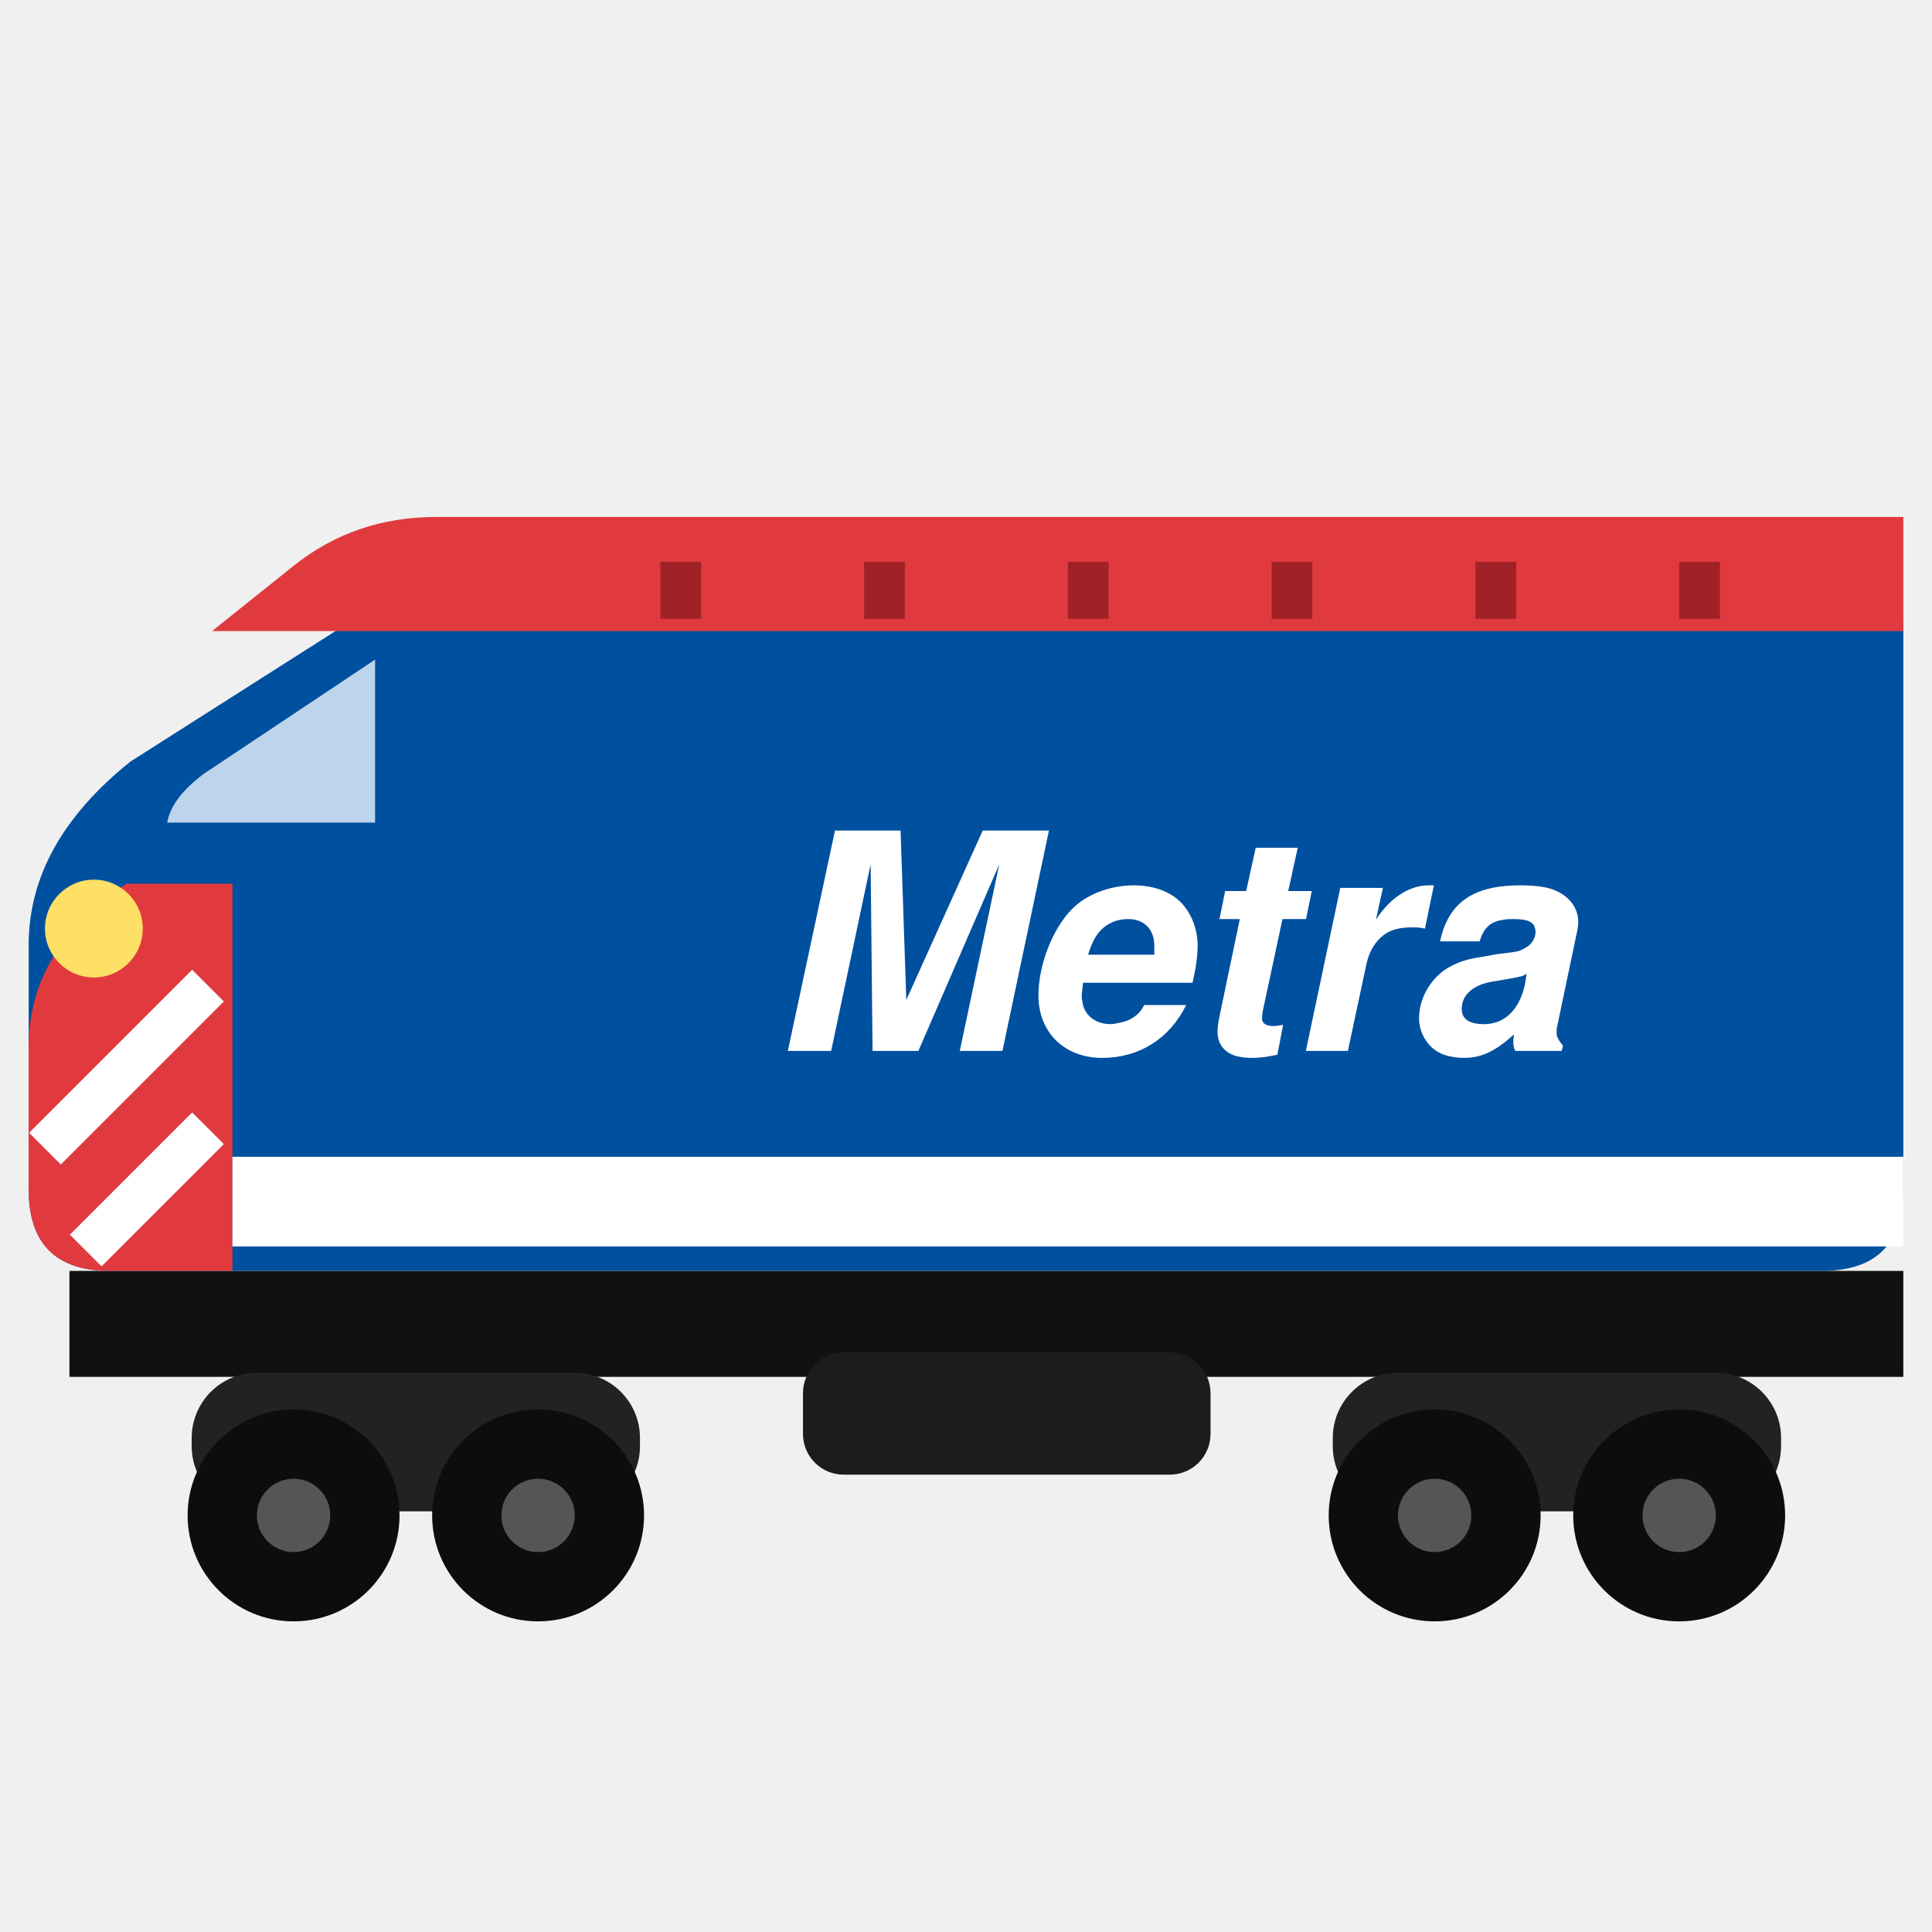
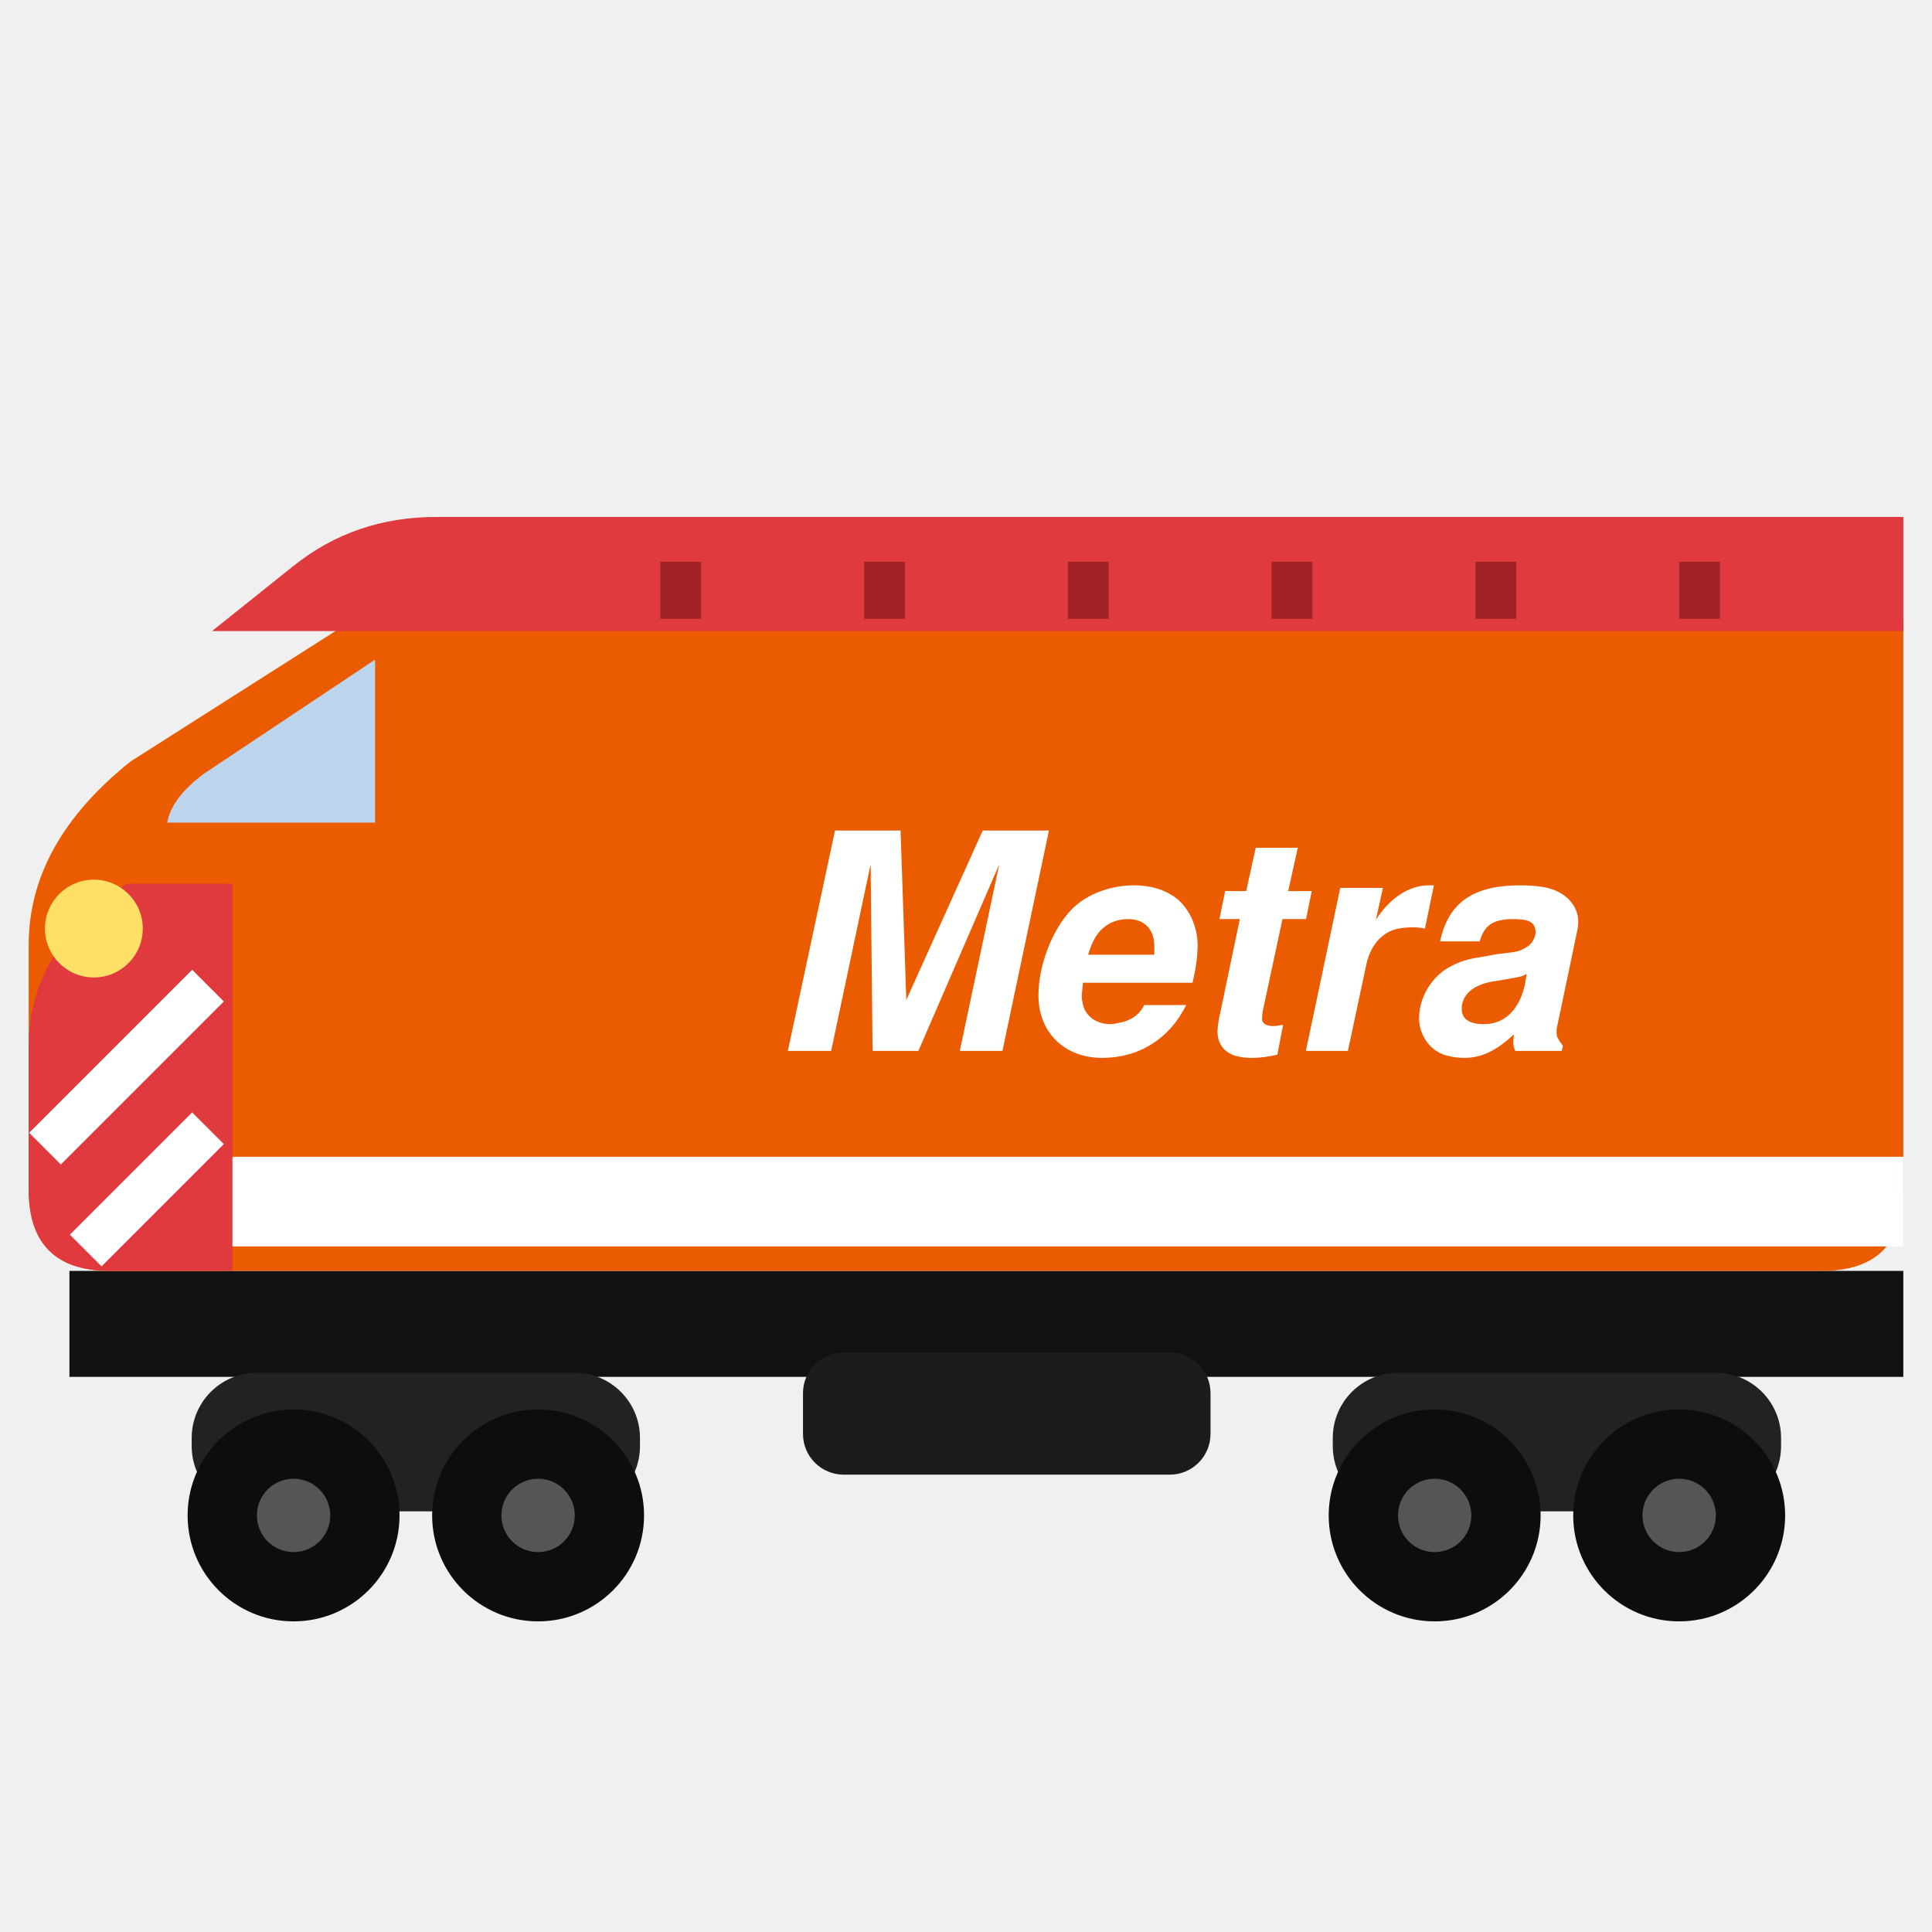
<svg xmlns="http://www.w3.org/2000/svg" viewBox="0 0 64 64">
  <g transform="translate(32,34) scale(1.35) translate(-32,-34)">
    <g transform="translate(64,0) scale(-1,1)">
      <g>
        <rect x="9" y="40" width="45" height="2.6" fill="#111111" />
        <rect x="26" y="42" width="10" height="3" rx="1" fill="#1c1c1c" />
        <rect x="12" y="42.5" width="11" height="3.4" rx="1.6" fill="#222222" />
        <rect x="40" y="42.5" width="11" height="3.4" rx="1.6" fill="#222222" />
        <g fill="#0d0d0d">
          <circle cx="14.5" cy="46" r="2.6" />
          <circle cx="20.5" cy="46" r="2.6" />
          <circle cx="42.5" cy="46" r="2.6" />
          <circle cx="48.5" cy="46" r="2.6" />
        </g>
        <g fill="#555555">
          <circle cx="14.5" cy="46" r=".9" />
          <circle cx="20.5" cy="46" r=".9" />
          <circle cx="42.5" cy="46" r=".9" />
          <circle cx="48.5" cy="46" r=".9" />
        </g>
-         <path d="M9 24 h38 l5.5 3.5 q2.5 2 2.5 4.5 v6 q0 2 -2 2 h-42 q-2 0 -2 -2 z" fill="#0050a0" />
+         <path d="M9 24 h38 l5.5 3.5 q2.5 2 2.5 4.5 v6 q0 2 -2 2 h-42 q-2 0 -2 -2 z" fill="#EB5C00" />
        <path d="M9 21.5 h36 q2 0 3.5 1.2 l2 1.6 -41.5 0 z" fill="#e03a3e" />
        <g stroke="#a02226" stroke-width="1">
          <line x1="14" y1="22.6" x2="14" y2="24" />
          <line x1="19" y1="22.6" x2="19" y2="24" />
          <line x1="24" y1="22.6" x2="24" y2="24" />
          <line x1="29" y1="22.6" x2="29" y2="24" />
          <line x1="34" y1="22.6" x2="34" y2="24" />
          <line x1="39" y1="22.6" x2="39" y2="24" />
        </g>
        <path d="M46.5 25 l4.2 2.8 q.8 .6 .9 1.2 l-5.1 0 z" fill="#bcd4ec" />
        <path d="M52.6 30.5 q2.4 1.6 2.4 4v3.5 q0 2 -2 2 h-3 v-9.5 z" fill="#e03a3e" />
        <g stroke="#ffffff" stroke-width="1.1">
          <line x1="50.6" y1="33" x2="54.6" y2="37" />
          <line x1="50.6" y1="36.5" x2="53.6" y2="39.5" />
        </g>
        <rect x="9" y="37.2" width="41" height="2.2" fill="#ffffff" />
        <text x="27" y="34.6" font-family="Helvetica, Arial, sans-serif" font-size="7.4" font-weight="bold" font-style="italic" fill="#ffffff" text-anchor="middle" transform="translate(54,0) scale(-1,1)">Metra</text>
        <circle cx="53.4" cy="31.6" r="1.2" fill="#ffe066" />
      </g>
    </g>
  </g>
</svg>
